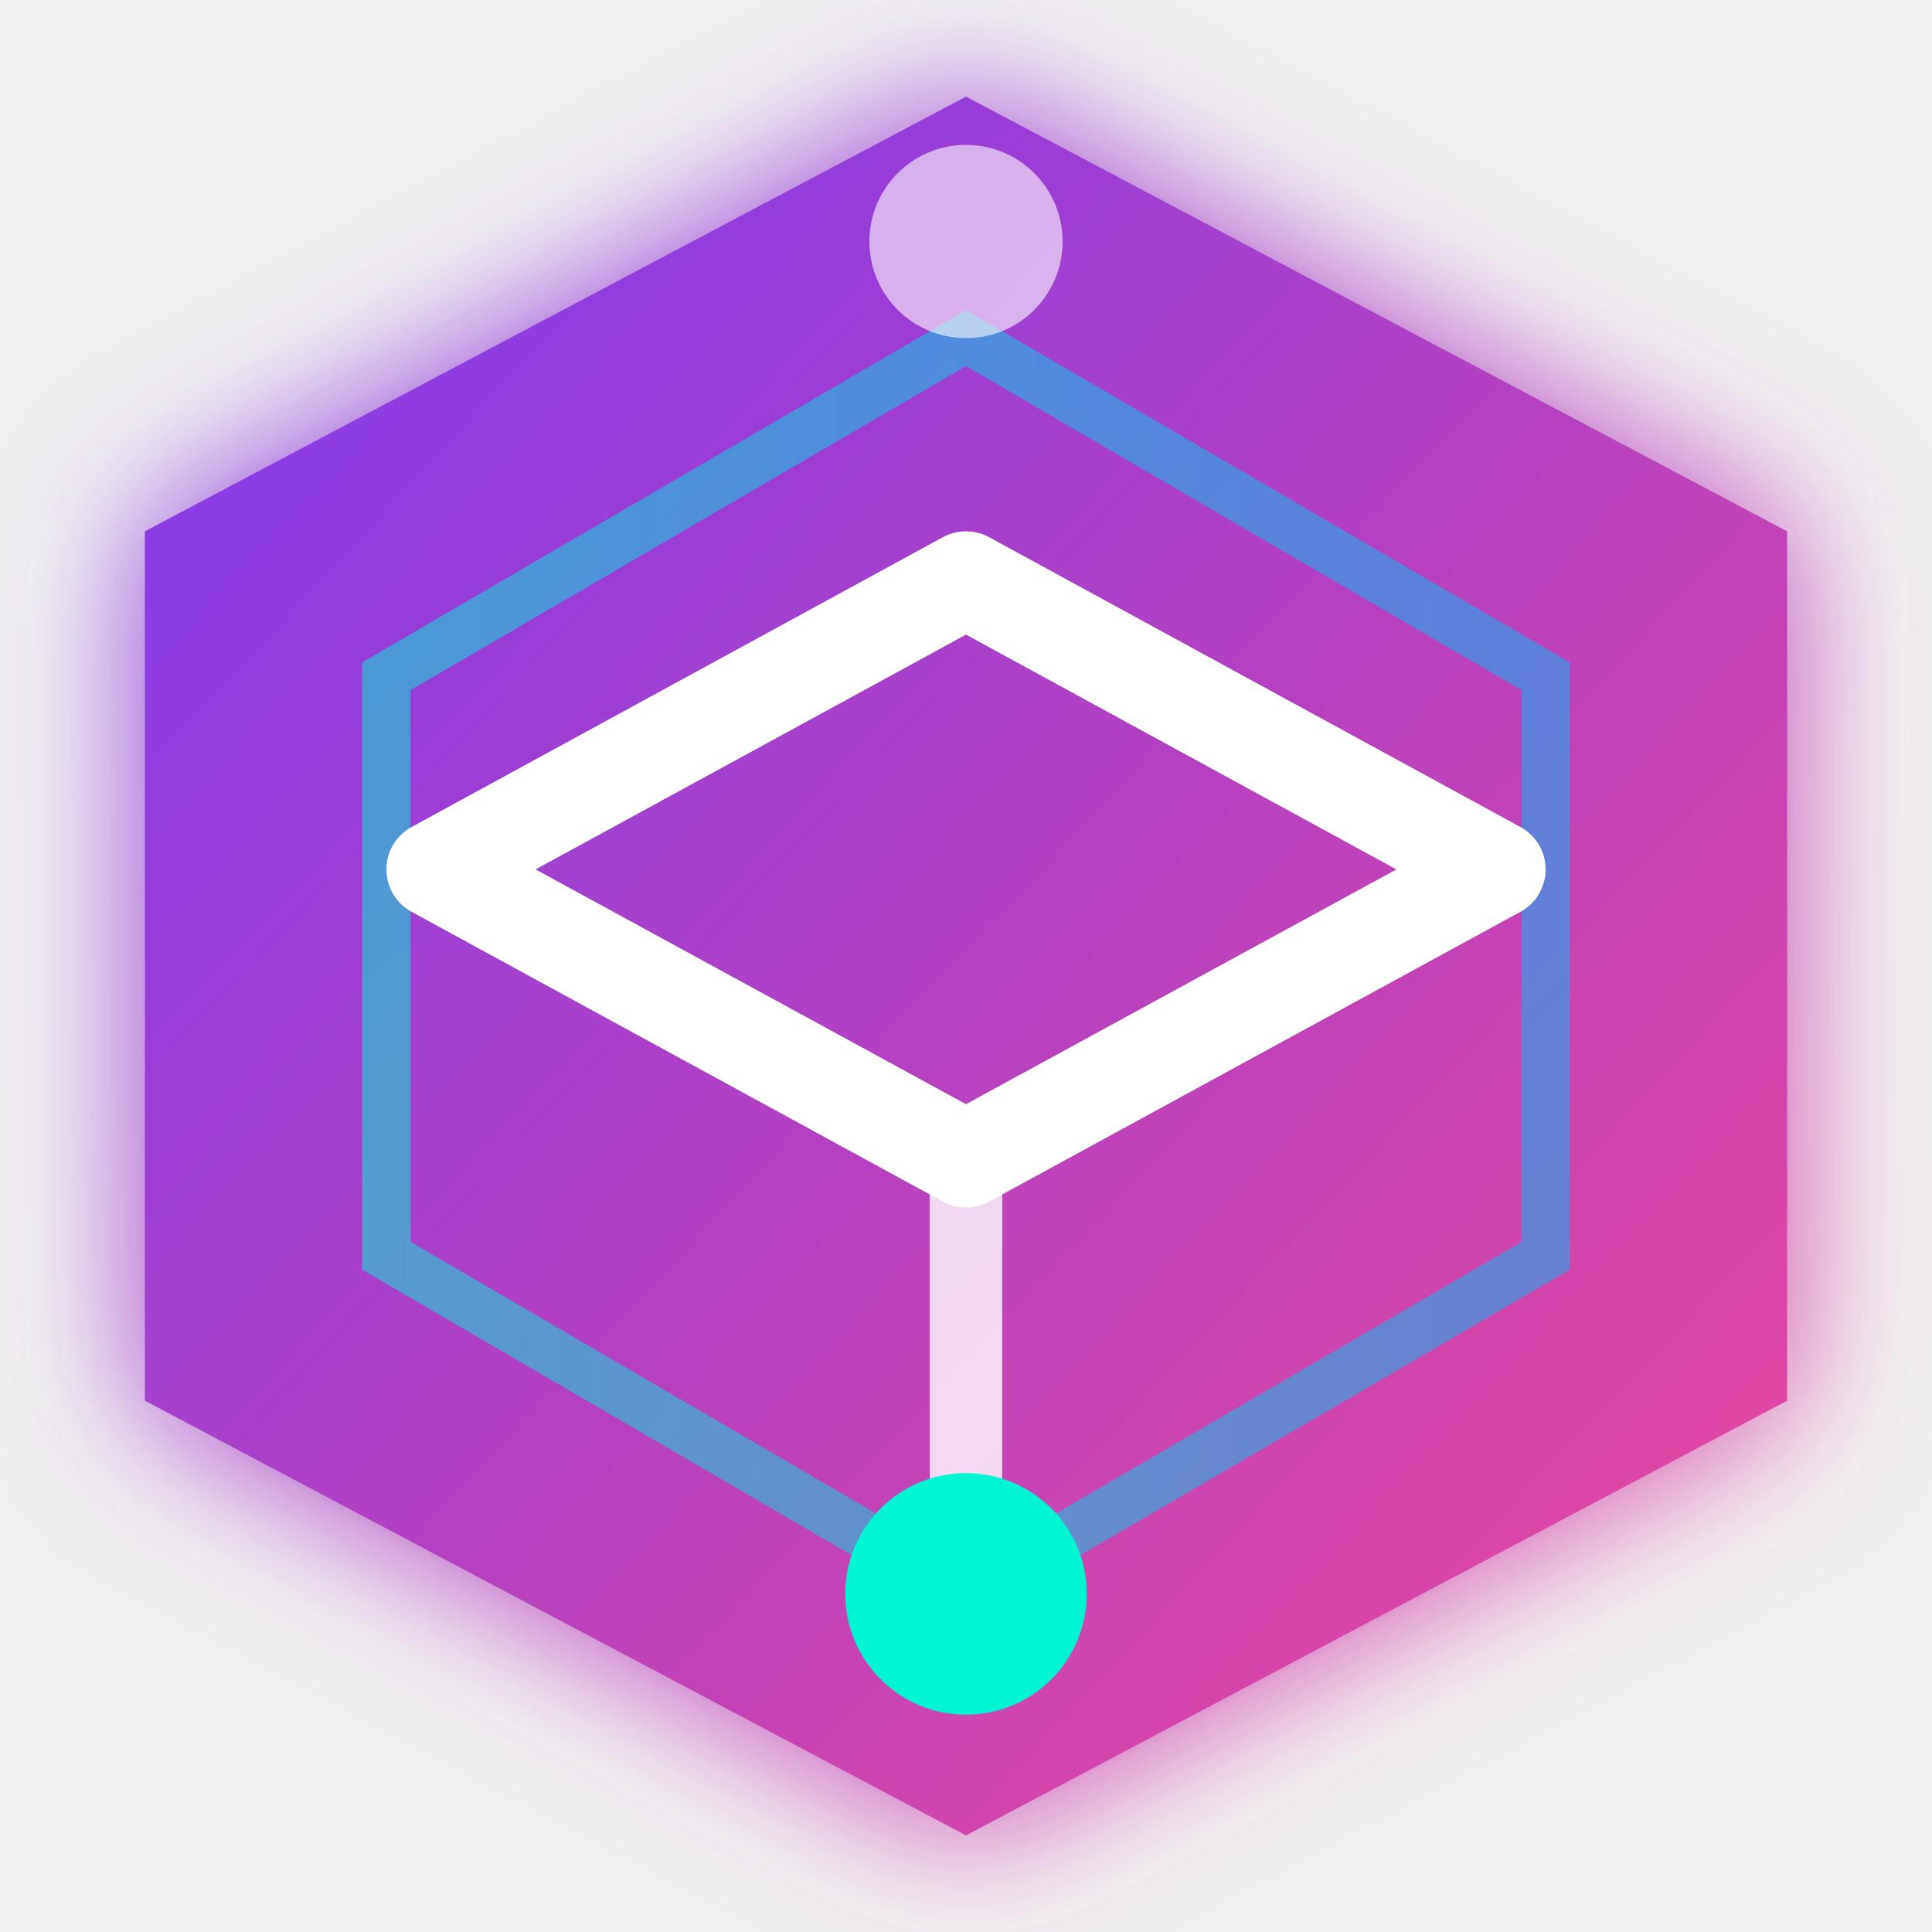
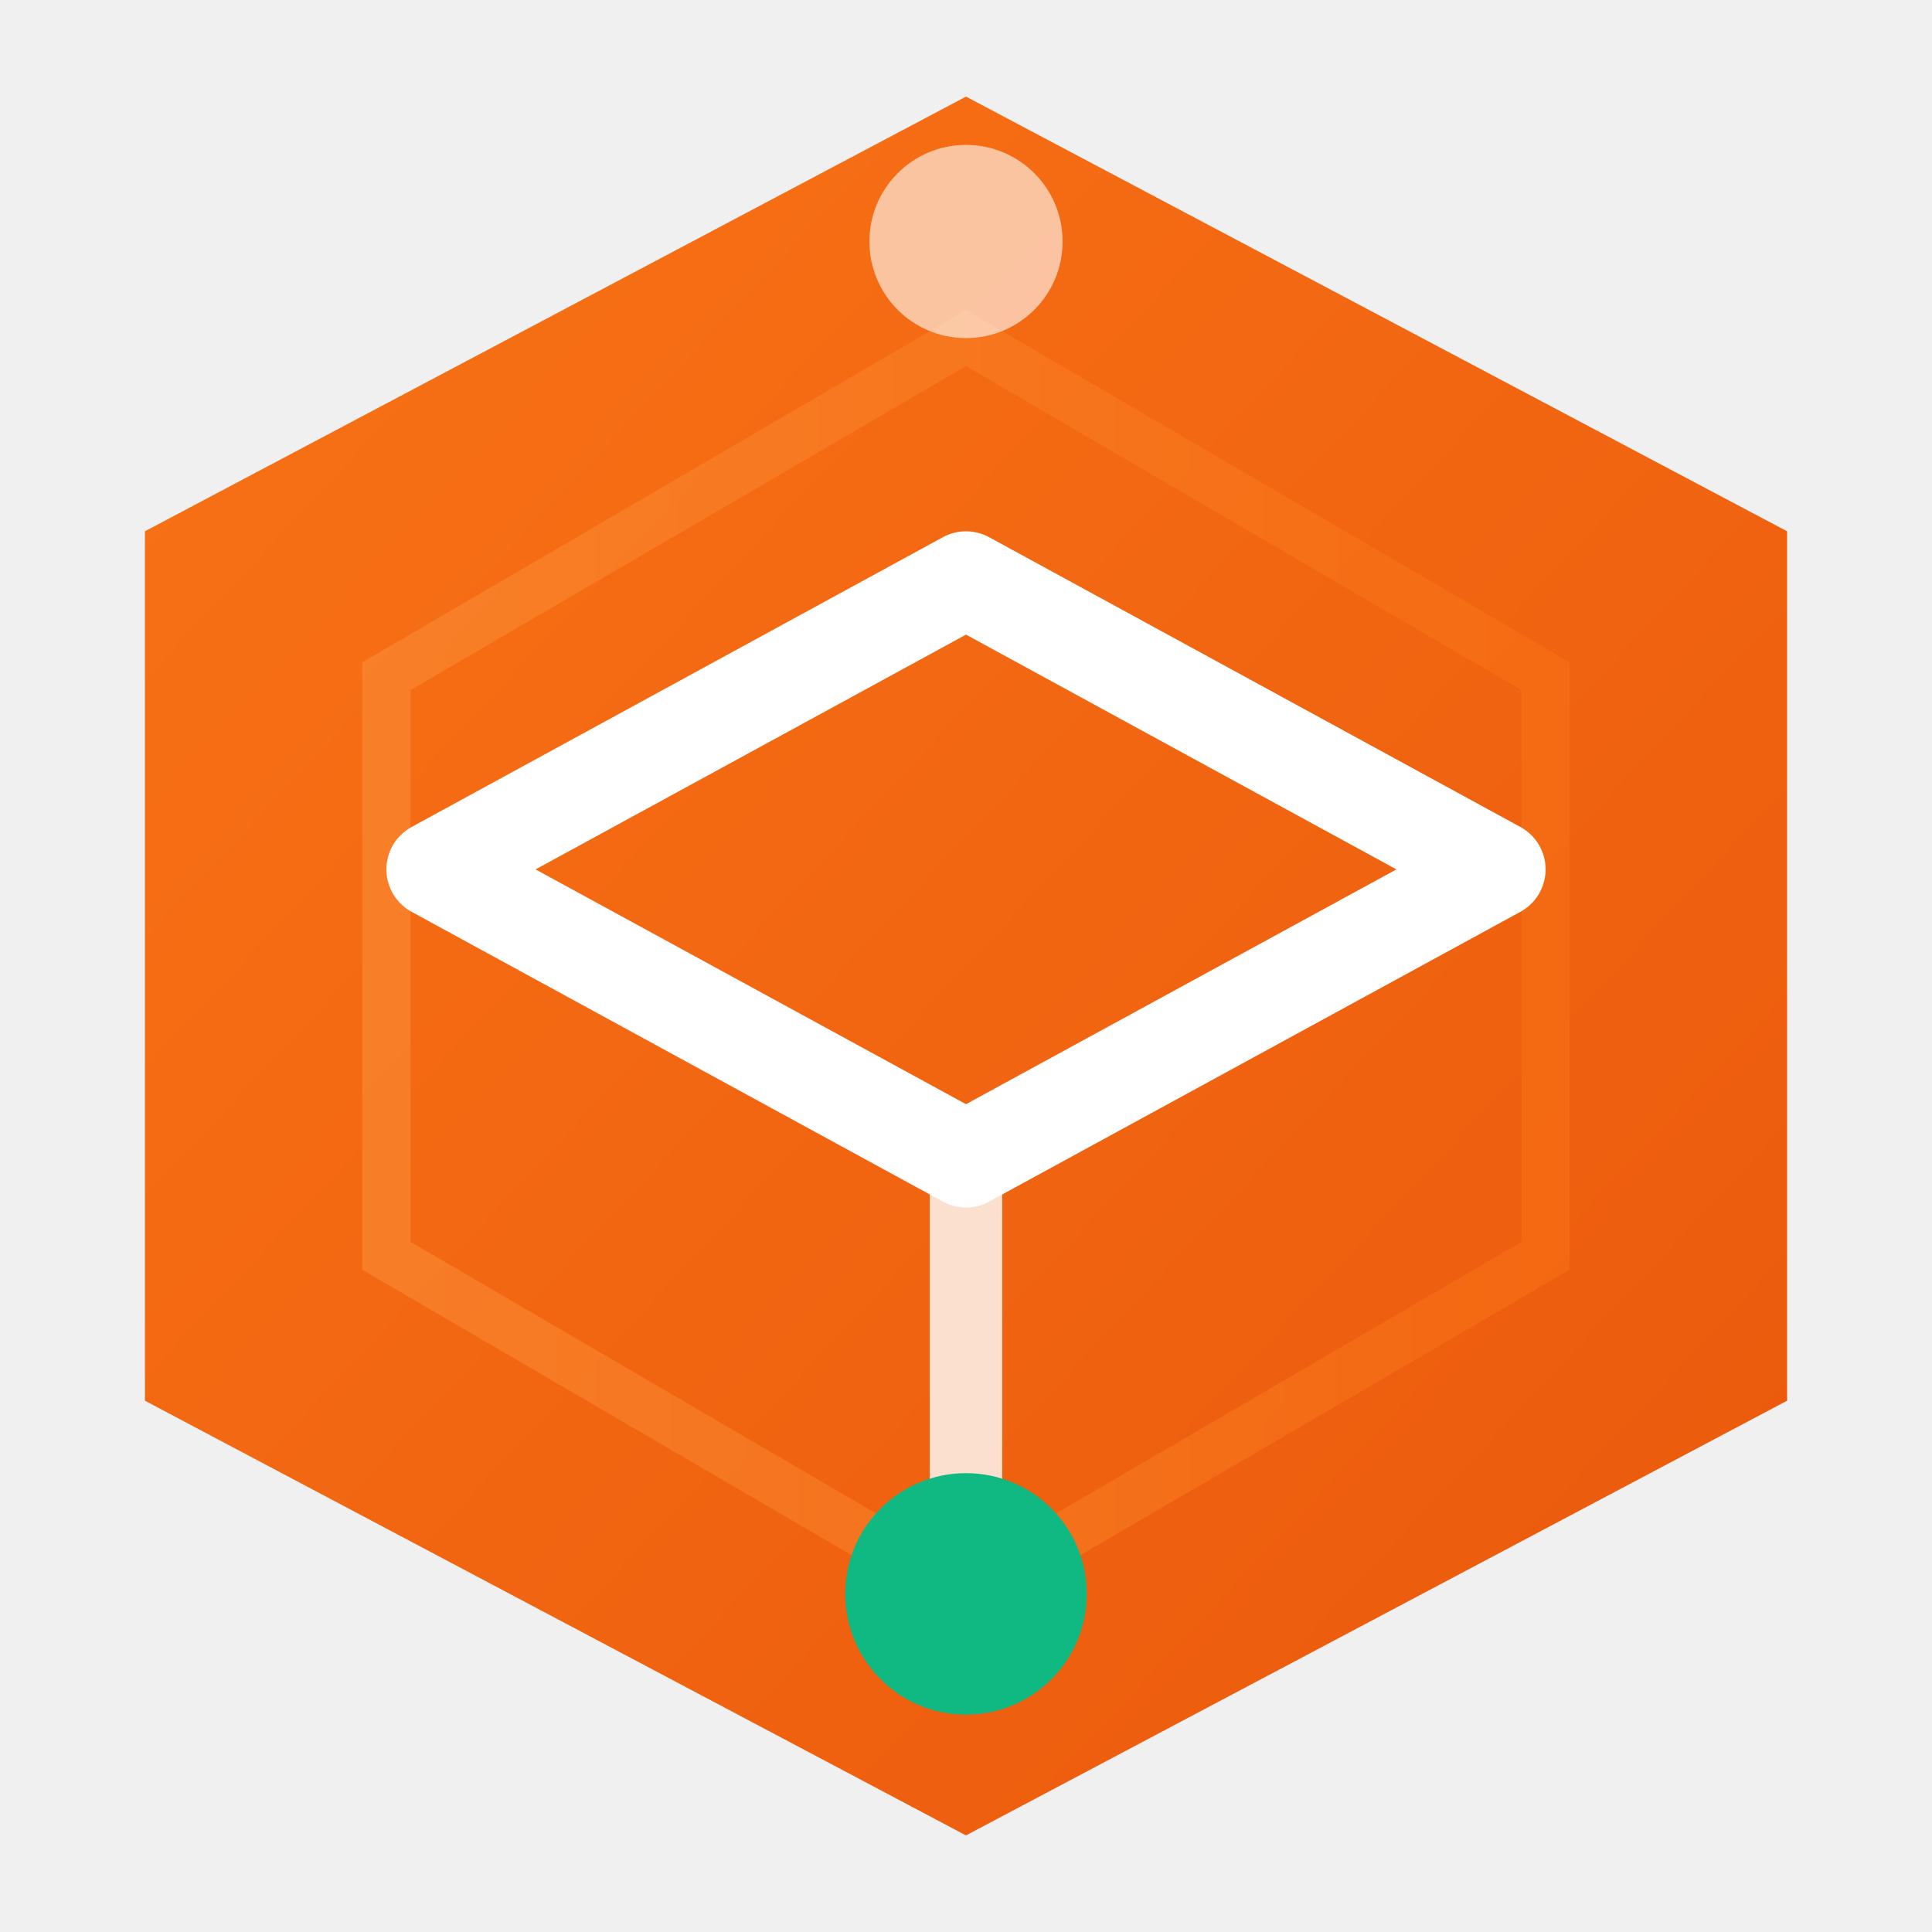
<svg xmlns="http://www.w3.org/2000/svg" viewBox="0 0 40 40">
  <defs>
    <linearGradient id="mainGradient" x1="0%" y1="0%" x2="100%" y2="100%">
-       <stop offset="0%" style="stop-color:#7c3aed" />
-       <stop offset="100%" style="stop-color:#ec4899" />
+       <stop offset="0%" style="stop-color:#f97316" />
+       <stop offset="100%" style="stop-color:#ea580c" />
    </linearGradient>
    <linearGradient id="accentGradient" x1="0%" y1="0%" x2="100%" y2="0%">
-       <stop offset="0%" style="stop-color:#00f5d4" />
-       <stop offset="100%" style="stop-color:#00bbf9" />
+       <stop offset="0%" style="stop-color:#fb923c" />
+       <stop offset="100%" style="stop-color:#f97316" />
    </linearGradient>
-     <filter id="glow">
-       <feGaussianBlur stdDeviation="1.5" result="coloredBlur" />
-       <feMerge>
-         <feMergeNode in="coloredBlur" />
-         <feMergeNode in="SourceGraphic" />
-       </feMerge>
-     </filter>
  </defs>
-   <polygon points="20,2 37,11 37,29 20,38 3,29 3,11" fill="url(#mainGradient)" filter="url(#glow)" />
+   <polygon points="20,2 37,11 37,29 20,38 3,29 3,11" fill="url(#mainGradient)" />
  <polygon points="20,7 32,14 32,26 20,33 8,26 8,14" fill="none" stroke="url(#accentGradient)" stroke-width="1" opacity="0.5" />
  <path d="M20 12 L31 18 L20 24 L9 18 Z" fill="none" stroke="#ffffff" stroke-width="2" stroke-linejoin="round" />
  <path d="M20 24 L20 32" stroke="#ffffff" stroke-width="1.5" opacity="0.8" />
-   <circle cx="20" cy="33" r="2.5" fill="#00f5d4" />
+   <circle cx="20" cy="33" r="2.5" fill="#10b981" />
  <circle cx="20" cy="5" r="2" fill="#ffffff" opacity="0.6" />
</svg>
